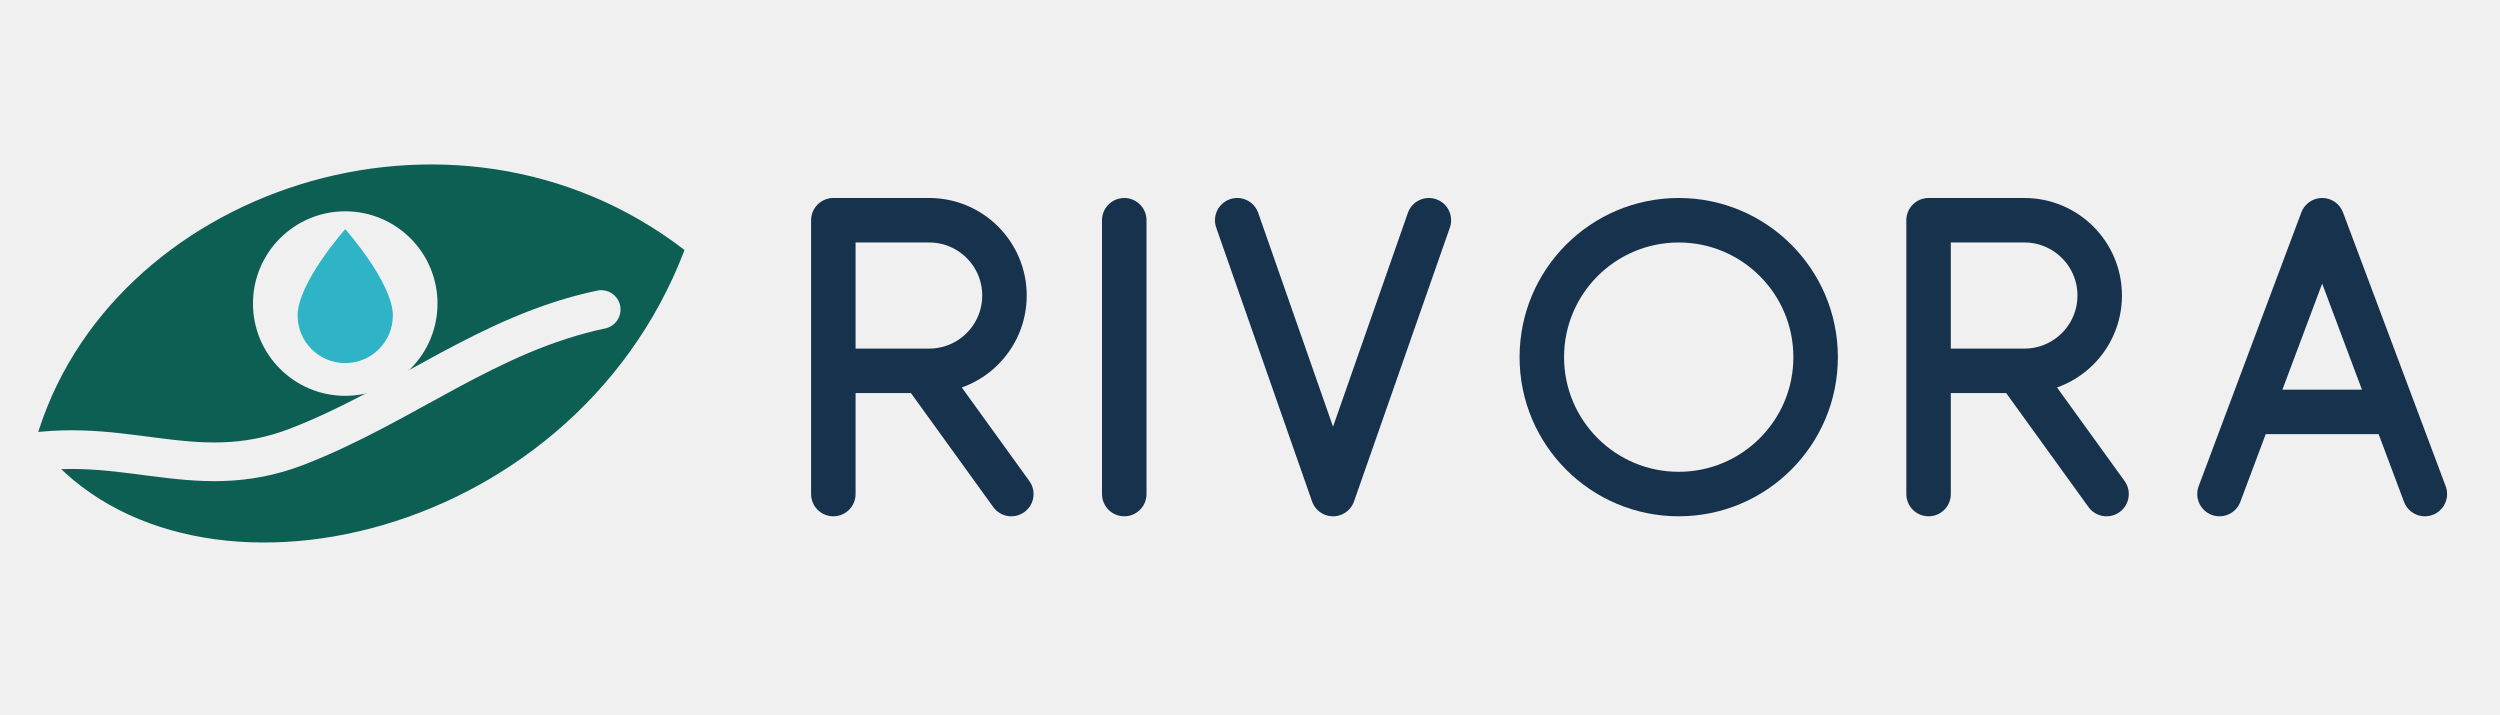
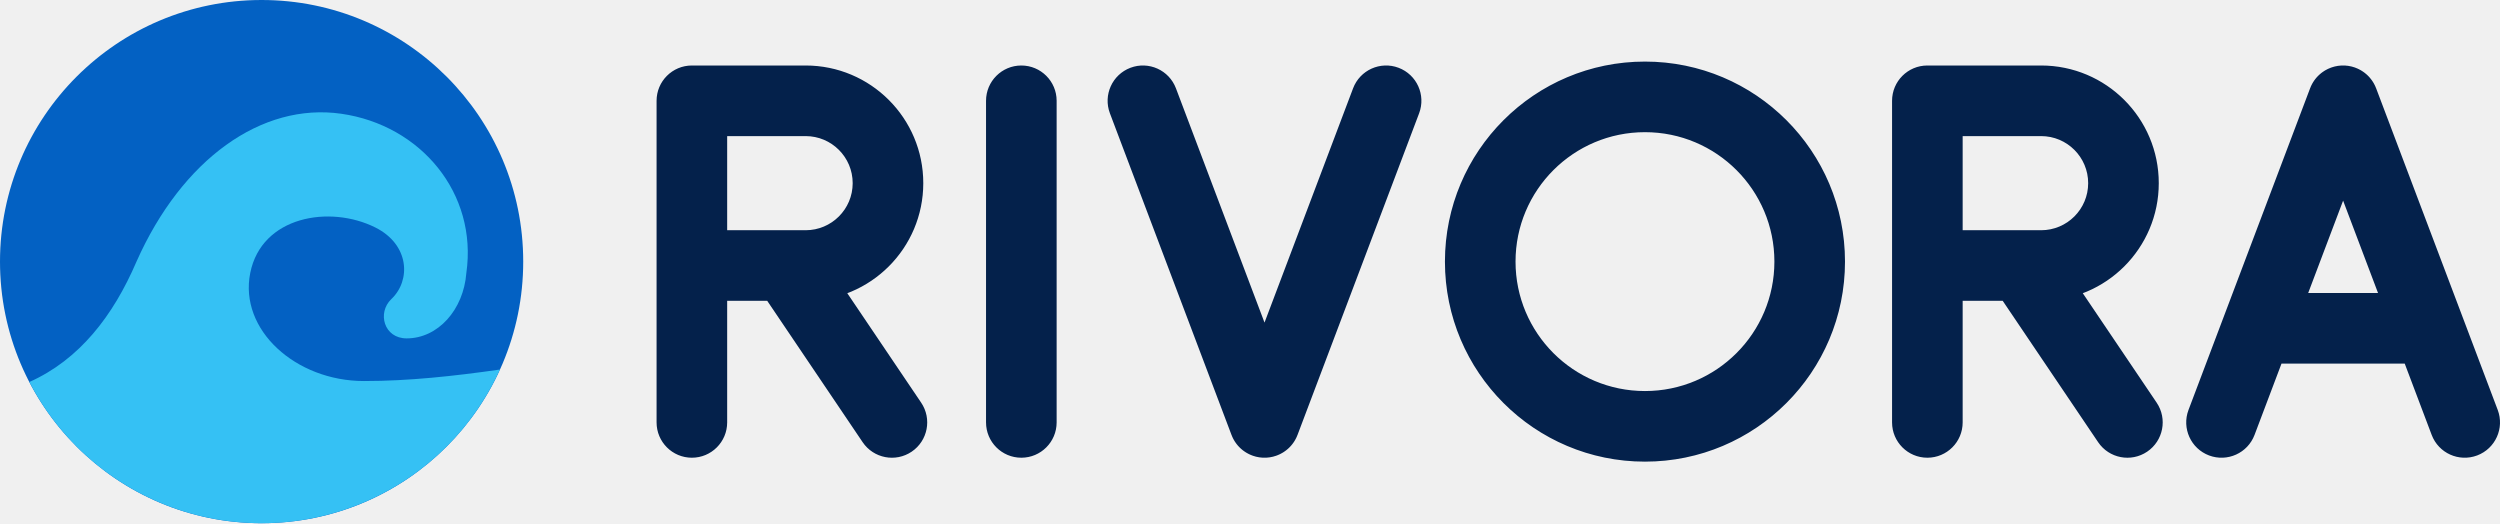
- <svg xmlns="http://www.w3.org/2000/svg" viewBox="0 0 420 120" role="img" aria-label="RIVORA">
-   <defs>
-     <mask id="m">
-       <rect x="-10" y="-10" width="140" height="140" fill="#fff" />
-       <path d="M0 77 C 20 72, 32 82, 50 75 S 82 56, 101 52" fill="none" stroke="#000" stroke-width="6.5" stroke-linecap="round" />
-       <circle cx="58" cy="51" r="15.5" fill="#000" />
-     </mask>
-   </defs>
-   <path mask="url(#m)" fill="#0d5e53" d="M6 74 C 18 32, 76 12, 115 42 C 96 92, 30 106, 6 74 Z" />
-   <path fill="#2fb3c6" d="M58 38.5 C 58 38.5, 66 47.5, 66 53 A8 8 0 0 1 50 53 C 50 47.5, 58 38.5, 58 38.5 Z" />
-   <g transform="translate(140 37) scale(1.15)" fill="none" stroke="#17324d" stroke-width="6.5" stroke-linecap="round" stroke-linejoin="round">
-     <path d="M0 40 V0 H14 A11 11 0 0 1 14 22 H0 M13 22 L26 40" />
-     <path d="M42.5 0 V40" />
-     <path d="M59 0 L73 40 L87 0" />
-     <circle cx="123.5" cy="20" r="20" />
-     <path d="M160 40 V0 H174 A11 11 0 0 1 174 22 H160 M173 22 L186 40" />
-     <path d="M202.5 40 L217.5 0 L232.5 40 M208.5 28 H226.5" />
+ <svg xmlns="http://www.w3.org/2000/svg" viewBox="0 -16.7 637.4 133.4" role="img" aria-label="RIVORA">
+   <g transform="translate(-5.8 -22.5) scale(1.45)">
+     <path fill="#0361C3" d="M96 50A46 46 0 1 1 4 50A46 46 0 1 1 96 50Z" />
+     <path fill="#35C1F4" d="M9.16 71.17C17.94 67.25 23.9 59.56 28 50C36 32 50 22 64 24C78 26 88 38 86 52C85.5 58.5 81 63.5 75.5 63.5C71.5 63.5 70.3 59 72.8 56.6C76.3 53.3 76 47 70 44C62 40 50 42 48 52C46 62 56 71 68 71C75.87 71 83.75 70.14 91.9 68.98A46 46 0 0 1 9.16 71.17Z" />
  </g>
+   <path fill="#04214B" transform="translate(167.4 0)" d="M18 9L18 91A9 9 0 0 1 0 91L0 9A9 9 0 0 1 18 9ZM9 0L38 0A9 9 0 0 1 38 18L9 18A9 9 0 0 1 9 0ZM38 0A30 30 0 0 1 38 60L38 42A12 12 0 0 0 38 18ZM9 42L38 42A9 9 0 0 1 38 60L9 60A9 9 0 0 1 9 42ZM40.46 45.96L67.46 85.96A9 9 0 0 1 52.54 96.04L25.54 56.04A9 9 0 0 1 40.46 45.96ZM102 9L102 91A9 9 0 0 1 84 91L84 9A9 9 0 0 1 102 9ZM132.42 5.82L163.42 87.82A9 9 0 0 1 146.58 94.18L115.58 12.18A9 9 0 0 1 132.42 5.82ZM146.58 87.82L177.58 5.82A9 9 0 0 1 194.42 12.18L163.42 94.18A9 9 0 0 1 146.58 87.82ZM303 50A51 51 0 1 1 201 50A51 51 0 1 1 303 50ZM285 50A33 33 0 1 0 219 50A33 33 0 1 0 285 50ZM333 9L333 91A9 9 0 0 1 315 91L315 9A9 9 0 0 1 333 9ZM324 0L353 0A9 9 0 0 1 353 18L324 18A9 9 0 0 1 324 0ZM353 0A30 30 0 0 1 353 60L353 42A12 12 0 0 0 353 18ZM324 42L353 42A9 9 0 0 1 353 60L324 60A9 9 0 0 1 324 42ZM355.46 45.96L382.46 85.96A9 9 0 0 1 367.54 96.04L340.54 56.04A9 9 0 0 1 355.46 45.96ZM390.58 87.82L421.58 5.82A9 9 0 0 1 438.42 12.18L407.42 94.18A9 9 0 0 1 390.58 87.82ZM438.42 5.82L469.42 87.82A9 9 0 0 1 452.58 94.18L421.58 12.18A9 9 0 0 1 438.42 5.82ZM411 58L449 58A9 9 0 0 1 449 76L411 76A9 9 0 0 1 411 58Z" />
</svg>
